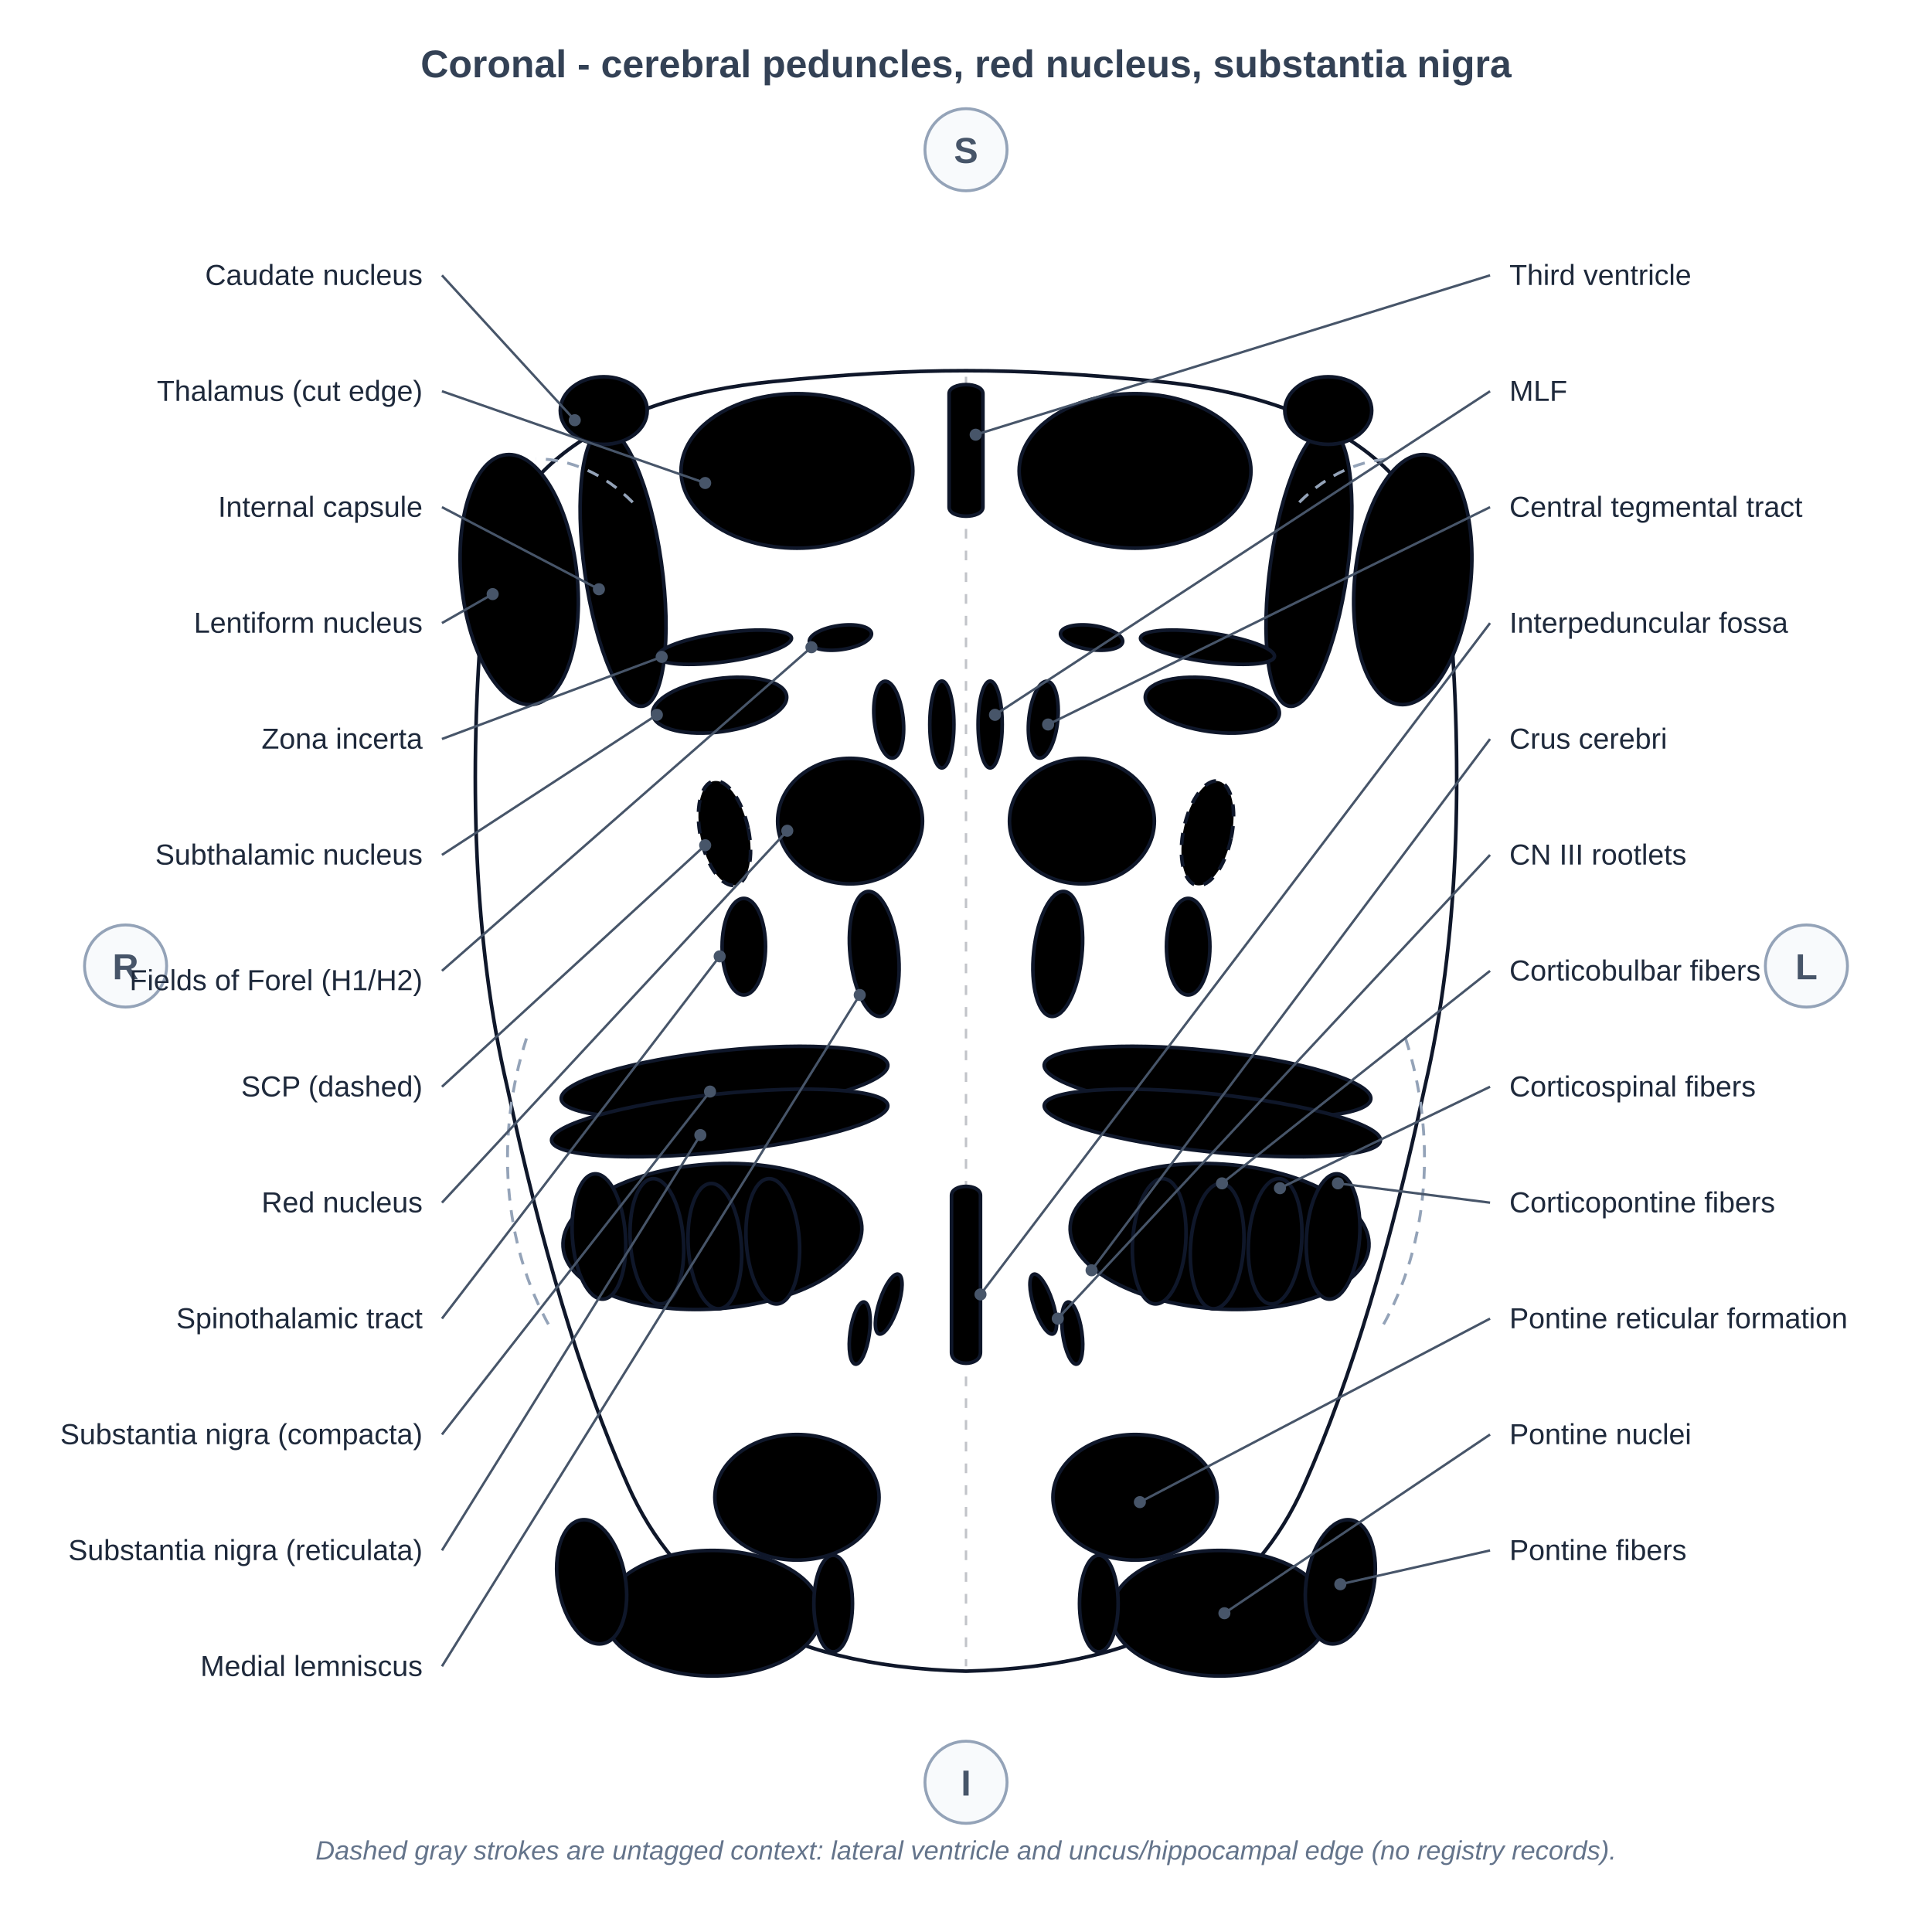
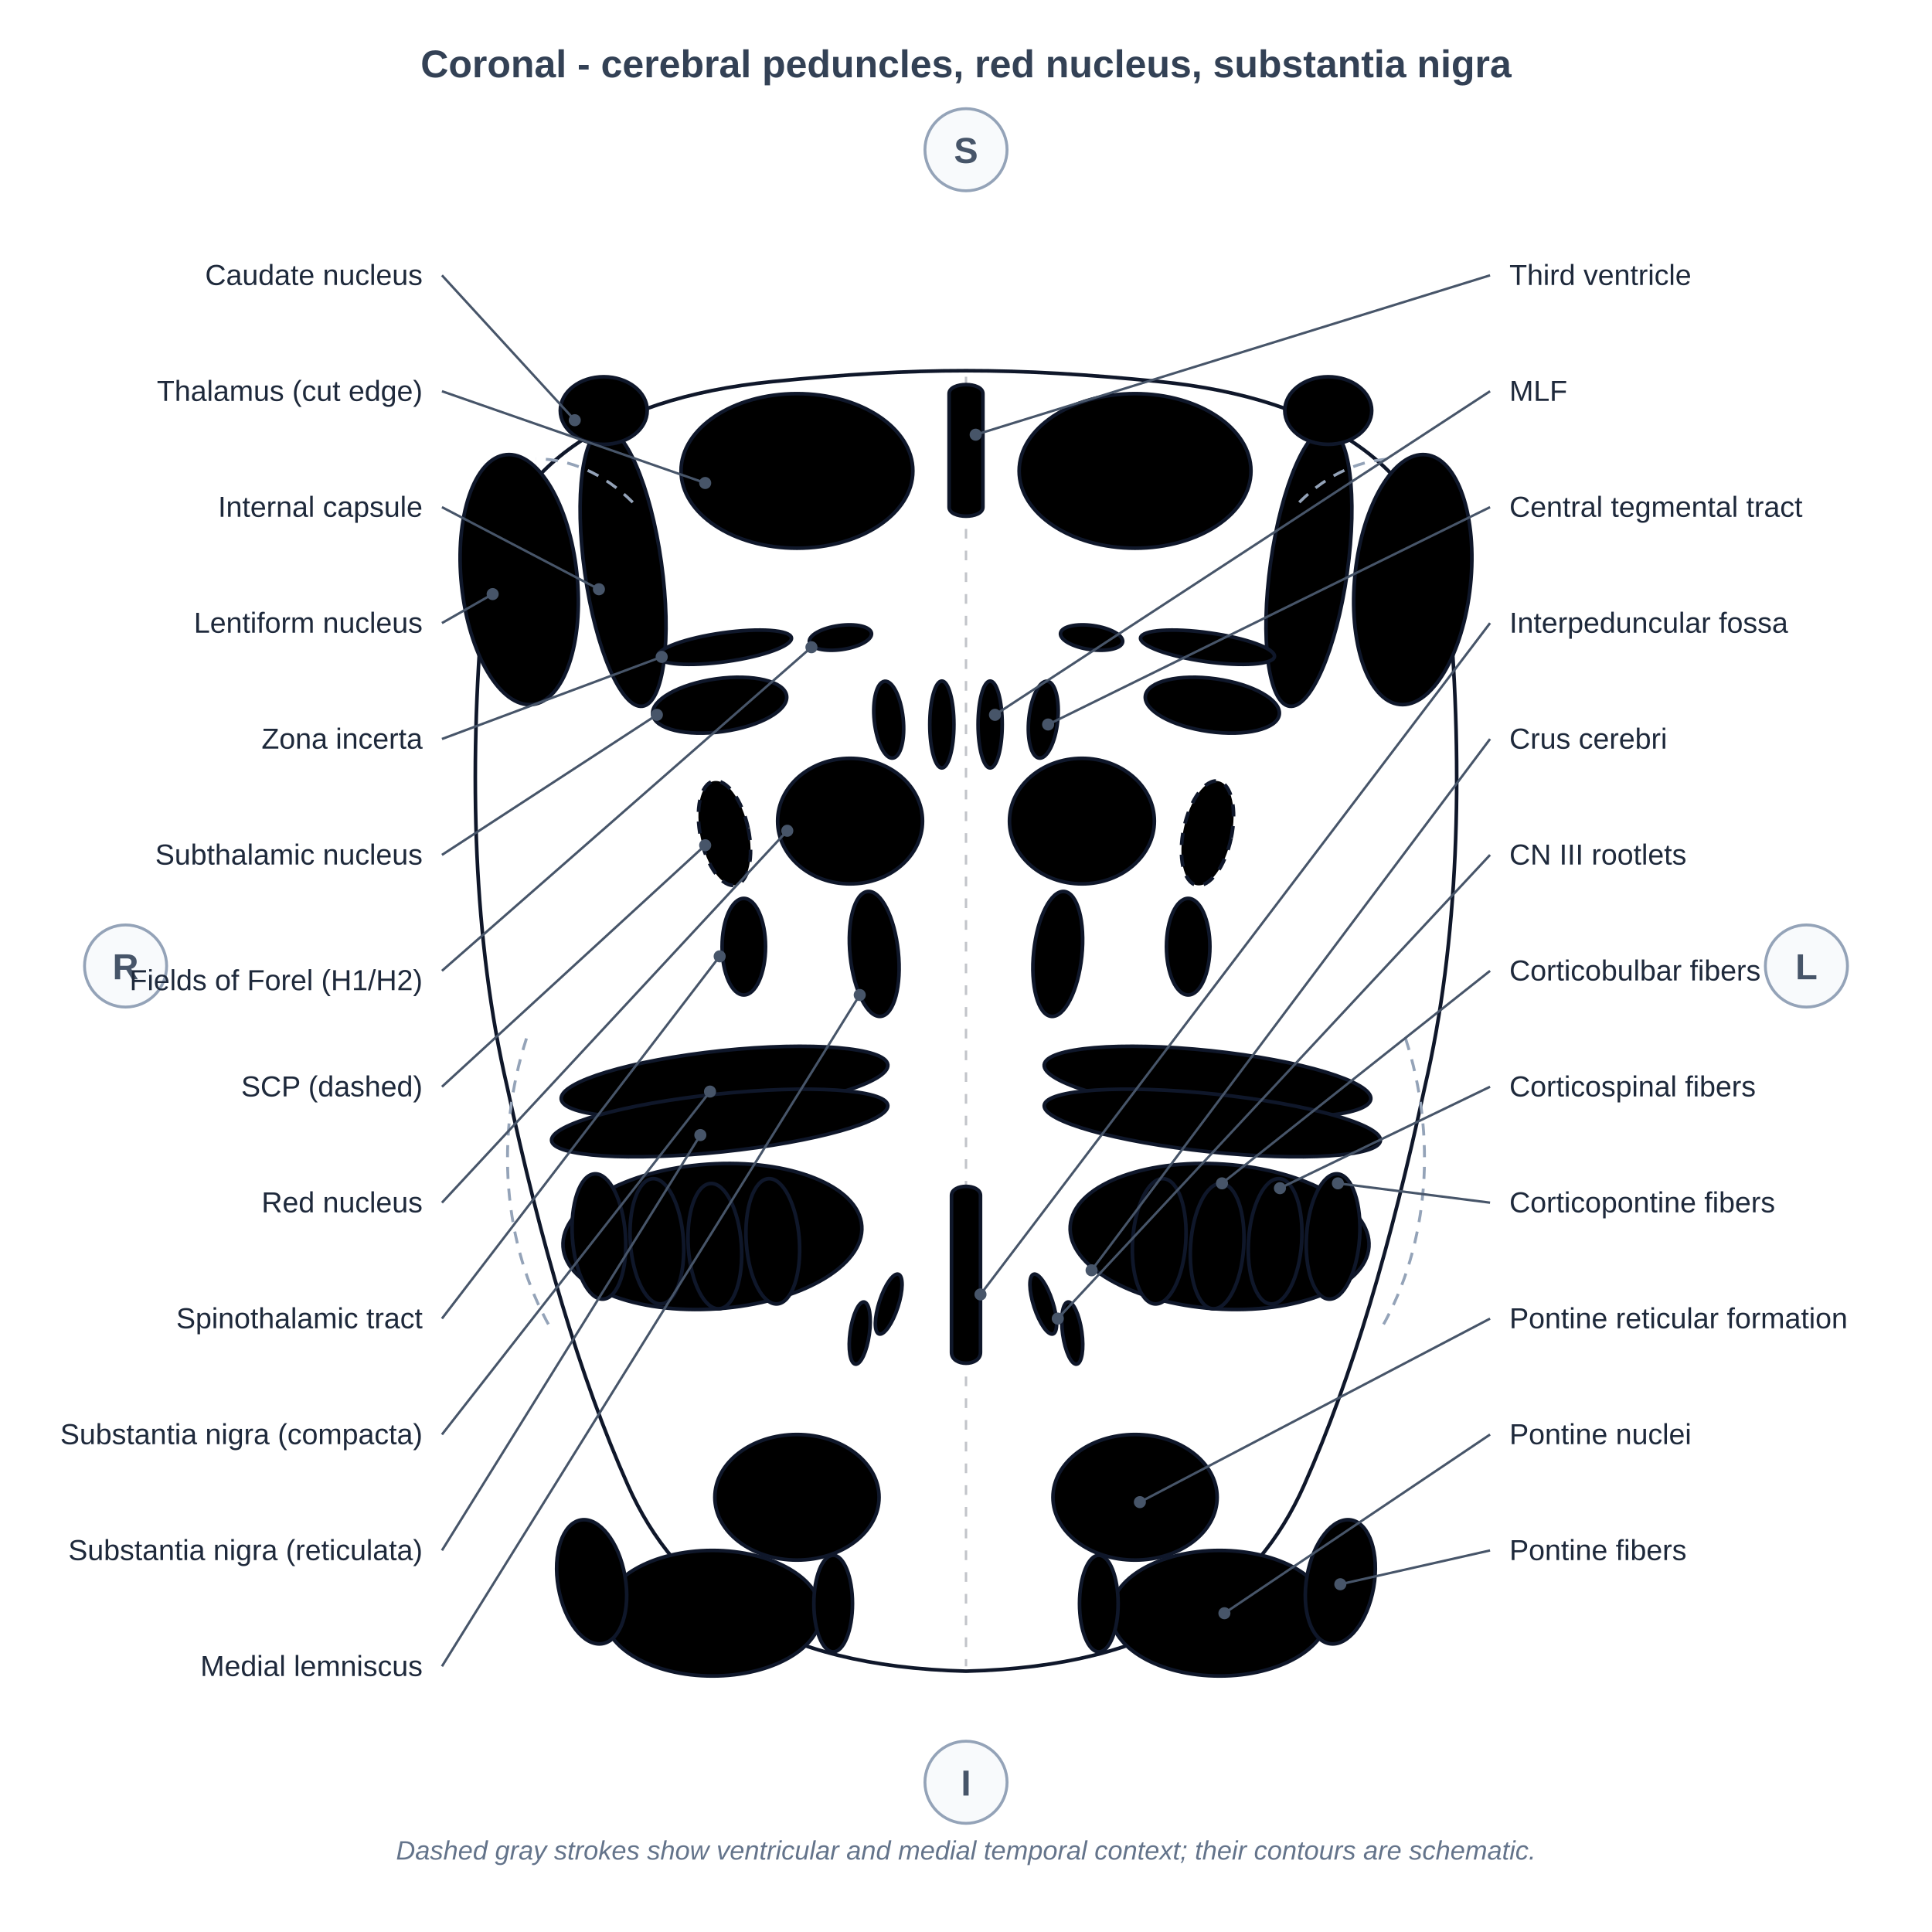
<svg xmlns="http://www.w3.org/2000/svg" viewBox="0 0 800 800" font-family="'Segoe UI', Arial, sans-serif">
  <g class="plate-frame">
    <text class="plate-caption" x="400" y="32" text-anchor="middle" font-size="16" font-weight="600" fill="#334155">Coronal - cerebral peduncles, red nucleus, substantia nigra</text>
    <circle cx="400" cy="62" r="17" fill="#f8fafc" stroke="#94a3b8" stroke-width="1.2" />
    <text x="400" y="67.5" text-anchor="middle" font-size="15" font-weight="700" fill="#475569">S</text>
    <circle cx="52" cy="400" r="17" fill="#f8fafc" stroke="#94a3b8" stroke-width="1.2" />
    <text x="52" y="405.5" text-anchor="middle" font-size="15" font-weight="700" fill="#475569">R</text>
    <circle cx="748" cy="400" r="17" fill="#f8fafc" stroke="#94a3b8" stroke-width="1.2" />
    <text x="748" y="405.5" text-anchor="middle" font-size="15" font-weight="700" fill="#475569">L</text>
    <circle cx="400" cy="738" r="17" fill="#f8fafc" stroke="#94a3b8" stroke-width="1.2" />
    <text x="400" y="743.5" text-anchor="middle" font-size="15" font-weight="700" fill="#475569">I</text>
  </g>
  <path data-role="outline" d="M 200 250 C 205 195 250 165 320 158 C 380 152 420 152 480 158 C 550 165 595 195 600 250 C 606 320 604 390 590 450 C 576 515 560 570 540 615 C 520 660 480 690 400 692 C 320 690 280 660 260 615 C 240 570 224 515 210 450 C 196 390 194 320 200 250 Z" fill="none" stroke="#0f172a" stroke-width="1.5" />
  <g class="plate-midline">
    <line x1="400" y1="156" x2="400" y2="690" stroke="#0f172a" stroke-opacity="0.25" stroke-width="1" stroke-dasharray="4 5" />
  </g>
  <g class="plate-regions">
    <ellipse data-structure="ctx-lenticular-nucleus" cx="215" cy="240" rx="24" ry="52" transform="rotate(-6 215 240)" stroke="#0f172a" stroke-width="1.5" stroke-linejoin="round" />
    <ellipse data-structure="ctx-lenticular-nucleus" cx="585" cy="240" rx="24" ry="52" transform="rotate(6 585 240)" stroke="#0f172a" stroke-width="1.5" stroke-linejoin="round" />
    <ellipse data-structure="ctx-internal-capsule" cx="258" cy="235" rx="16" ry="58" transform="rotate(-8 258 235)" stroke="#0f172a" stroke-width="1.5" stroke-linejoin="round" />
    <ellipse data-structure="ctx-internal-capsule" cx="542" cy="235" rx="16" ry="58" transform="rotate(8 542 235)" stroke="#0f172a" stroke-width="1.5" stroke-linejoin="round" />
    <ellipse data-structure="ctx-caudate-nucleus" cx="250" cy="170" rx="18" ry="14" stroke="#0f172a" stroke-width="1.5" stroke-linejoin="round" />
    <ellipse data-structure="ctx-caudate-nucleus" cx="550" cy="170" rx="18" ry="14" stroke="#0f172a" stroke-width="1.5" stroke-linejoin="round" />
    <ellipse data-structure="ctx-thalamus-envelope" cx="330" cy="195" rx="48" ry="32" stroke="#0f172a" stroke-width="1.5" stroke-linejoin="round" />
    <ellipse data-structure="ctx-thalamus-envelope" cx="470" cy="195" rx="48" ry="32" stroke="#0f172a" stroke-width="1.5" stroke-linejoin="round" />
    <path data-structure="vent-third-ventricle" d="M 393 163 C 393 158 407 158 407 163 L 407 210 C 407 215 393 215 393 210 Z" stroke="#0f172a" stroke-width="1.5" stroke-linejoin="round" />
    <ellipse data-structure="nuc-zona-incerta" cx="300" cy="268" rx="28" ry="6" transform="rotate(-8 300 268)" stroke="#0f172a" stroke-width="1.5" stroke-linejoin="round" />
    <ellipse data-structure="nuc-zona-incerta" cx="500" cy="268" rx="28" ry="6" transform="rotate(8 500 268)" stroke="#0f172a" stroke-width="1.5" stroke-linejoin="round" />
    <ellipse data-structure="nuc-subthalamic" cx="298" cy="292" rx="28" ry="11" transform="rotate(-8 298 292)" stroke="#0f172a" stroke-width="1.5" stroke-linejoin="round" />
    <ellipse data-structure="nuc-subthalamic" cx="502" cy="292" rx="28" ry="11" transform="rotate(8 502 292)" stroke="#0f172a" stroke-width="1.5" stroke-linejoin="round" />
    <ellipse data-structure="ctx-fields-of-forel" cx="348" cy="264" rx="13" ry="5" transform="rotate(-8 348 264)" stroke="#0f172a" stroke-width="1.5" stroke-linejoin="round" />
    <ellipse data-structure="ctx-fields-of-forel" cx="452" cy="264" rx="13" ry="5" transform="rotate(8 452 264)" stroke="#0f172a" stroke-width="1.5" stroke-linejoin="round" />
    <ellipse data-structure="tract-scp" cx="300" cy="345" rx="10" ry="22" transform="rotate(-12 300 345)" stroke="#0f172a" stroke-width="1.5" stroke-dasharray="5 4" stroke-linejoin="round" />
    <ellipse data-structure="tract-scp" cx="500" cy="345" rx="10" ry="22" transform="rotate(12 500 345)" stroke="#0f172a" stroke-width="1.5" stroke-dasharray="5 4" stroke-linejoin="round" />
    <ellipse data-structure="nuc-red-nucleus" cx="352" cy="340" rx="30" ry="26" stroke="#0f172a" stroke-width="1.5" stroke-linejoin="round" />
    <ellipse data-structure="nuc-red-nucleus" cx="448" cy="340" rx="30" ry="26" stroke="#0f172a" stroke-width="1.5" stroke-linejoin="round" />
    <ellipse data-structure="tract-mlf" cx="390" cy="300" rx="5" ry="18" stroke="#0f172a" stroke-width="1.5" stroke-linejoin="round" />
    <ellipse data-structure="tract-mlf" cx="410" cy="300" rx="5" ry="18" stroke="#0f172a" stroke-width="1.5" stroke-linejoin="round" />
    <ellipse data-structure="tract-central-tegmental" cx="368" cy="298" rx="6" ry="16" transform="rotate(-6 368 298)" stroke="#0f172a" stroke-width="1.5" stroke-linejoin="round" />
    <ellipse data-structure="tract-central-tegmental" cx="432" cy="298" rx="6" ry="16" transform="rotate(6 432 298)" stroke="#0f172a" stroke-width="1.5" stroke-linejoin="round" />
    <ellipse data-structure="tract-medial-lemniscus" cx="362" cy="395" rx="10" ry="26" transform="rotate(-6 362 395)" stroke="#0f172a" stroke-width="1.5" stroke-linejoin="round" />
    <ellipse data-structure="tract-medial-lemniscus" cx="438" cy="395" rx="10" ry="26" transform="rotate(6 438 395)" stroke="#0f172a" stroke-width="1.5" stroke-linejoin="round" />
    <ellipse data-structure="tract-spinothalamic" cx="308" cy="392" rx="9" ry="20" stroke="#0f172a" stroke-width="1.5" stroke-linejoin="round" />
    <ellipse data-structure="tract-spinothalamic" cx="492" cy="392" rx="9" ry="20" stroke="#0f172a" stroke-width="1.5" stroke-linejoin="round" />
    <ellipse data-structure="nuc-snc" cx="300" cy="448" rx="68" ry="13" transform="rotate(-6 300 448)" stroke="#0f172a" stroke-width="1.5" stroke-linejoin="round" />
    <ellipse data-structure="nuc-snc" cx="500" cy="448" rx="68" ry="13" transform="rotate(6 500 448)" stroke="#0f172a" stroke-width="1.5" stroke-linejoin="round" />
    <ellipse data-structure="nuc-snr" cx="298" cy="465" rx="70" ry="12" transform="rotate(-6 298 465)" stroke="#0f172a" stroke-width="1.5" stroke-linejoin="round" />
    <ellipse data-structure="nuc-snr" cx="502" cy="465" rx="70" ry="12" transform="rotate(6 502 465)" stroke="#0f172a" stroke-width="1.5" stroke-linejoin="round" />
    <ellipse data-structure="tract-crus-cerebri" cx="295" cy="512" rx="62" ry="30" transform="rotate(-4 295 512)" stroke="#0f172a" stroke-width="1.5" stroke-linejoin="round" />
    <ellipse data-structure="tract-crus-cerebri" cx="505" cy="512" rx="62" ry="30" transform="rotate(4 505 512)" stroke="#0f172a" stroke-width="1.5" stroke-linejoin="round" />
    <ellipse data-structure="tract-corticopontine" cx="248" cy="512" rx="11" ry="26" transform="rotate(-4 248 512)" stroke="#0f172a" stroke-width="1.5" stroke-linejoin="round" />
    <ellipse data-structure="tract-corticospinal-lateral" cx="272" cy="514" rx="11" ry="26" transform="rotate(-4 272 514)" stroke="#0f172a" stroke-width="1.5" stroke-linejoin="round" />
    <ellipse data-structure="tract-corticobulbar" cx="296" cy="516" rx="11" ry="26" transform="rotate(-4 296 516)" stroke="#0f172a" stroke-width="1.5" stroke-linejoin="round" />
    <ellipse data-structure="tract-corticopontine" cx="320" cy="514" rx="11" ry="26" transform="rotate(-4 320 514)" stroke="#0f172a" stroke-width="1.5" stroke-linejoin="round" />
    <ellipse data-structure="tract-corticopontine" cx="480" cy="514" rx="11" ry="26" transform="rotate(4 480 514)" stroke="#0f172a" stroke-width="1.5" stroke-linejoin="round" />
    <ellipse data-structure="tract-corticobulbar" cx="504" cy="516" rx="11" ry="26" transform="rotate(4 504 516)" stroke="#0f172a" stroke-width="1.5" stroke-linejoin="round" />
    <ellipse data-structure="tract-corticospinal-lateral" cx="528" cy="514" rx="11" ry="26" transform="rotate(4 528 514)" stroke="#0f172a" stroke-width="1.5" stroke-linejoin="round" />
    <ellipse data-structure="tract-corticopontine" cx="552" cy="512" rx="11" ry="26" transform="rotate(4 552 512)" stroke="#0f172a" stroke-width="1.5" stroke-linejoin="round" />
    <path data-structure="surf-interpeduncular-fossa" d="M 394 495 C 394 490 406 490 406 495 L 406 560 C 406 566 394 566 394 560 Z" stroke="#0f172a" stroke-width="1.5" stroke-linejoin="round" />
    <ellipse data-structure="surf-cn3-exit" cx="368" cy="540" rx="4" ry="13" transform="rotate(18 368 540)" stroke="#0f172a" stroke-width="1.5" stroke-linejoin="round" />
    <ellipse data-structure="surf-cn3-exit" cx="356" cy="552" rx="4" ry="13" transform="rotate(8 356 552)" stroke="#0f172a" stroke-width="1.5" stroke-linejoin="round" />
    <ellipse data-structure="surf-cn3-exit" cx="432" cy="540" rx="4" ry="13" transform="rotate(-18 432 540)" stroke="#0f172a" stroke-width="1.5" stroke-linejoin="round" />
    <ellipse data-structure="surf-cn3-exit" cx="444" cy="552" rx="4" ry="13" transform="rotate(-8 444 552)" stroke="#0f172a" stroke-width="1.5" stroke-linejoin="round" />
    <ellipse data-structure="nuc-pontine-reticular" cx="330" cy="620" rx="34" ry="26" stroke="#0f172a" stroke-width="1.5" stroke-linejoin="round" />
    <ellipse data-structure="nuc-pontine-reticular" cx="470" cy="620" rx="34" ry="26" stroke="#0f172a" stroke-width="1.5" stroke-linejoin="round" />
    <ellipse data-structure="ctx-pontine-nuclei" cx="295" cy="668" rx="45" ry="26" stroke="#0f172a" stroke-width="1.5" stroke-linejoin="round" />
    <ellipse data-structure="ctx-pontine-nuclei" cx="505" cy="668" rx="45" ry="26" stroke="#0f172a" stroke-width="1.5" stroke-linejoin="round" />
    <ellipse data-structure="ctx-pontine-fibers" cx="245" cy="655" rx="14" ry="26" transform="rotate(-10 245 655)" stroke="#0f172a" stroke-width="1.5" stroke-linejoin="round" />
    <ellipse data-structure="ctx-pontine-fibers" cx="345" cy="664" rx="8" ry="20" stroke="#0f172a" stroke-width="1.5" stroke-linejoin="round" />
    <ellipse data-structure="ctx-pontine-fibers" cx="555" cy="655" rx="14" ry="26" transform="rotate(10 555 655)" stroke="#0f172a" stroke-width="1.5" stroke-linejoin="round" />
    <ellipse data-structure="ctx-pontine-fibers" cx="455" cy="664" rx="8" ry="20" stroke="#0f172a" stroke-width="1.5" stroke-linejoin="round" />
  </g>
  <path d="M 218 430 C 205 470 208 515 228 550" fill="none" stroke="#94a3b8" stroke-width="1.2" stroke-dasharray="5 4" />
  <path d="M 582 430 C 595 470 592 515 572 550" fill="none" stroke="#94a3b8" stroke-width="1.2" stroke-dasharray="5 4" />
  <path d="M 262 208 C 250 196 236 190 222 190" fill="none" stroke="#94a3b8" stroke-width="1.2" stroke-dasharray="5 4" />
  <path d="M 538 208 C 550 196 564 190 578 190" fill="none" stroke="#94a3b8" stroke-width="1.2" stroke-dasharray="5 4" />
-   <text x="400" y="770" text-anchor="middle" font-size="11" font-style="italic" fill="#64748b">Dashed gray strokes are untagged context: lateral ventricle and uncus/hippocampal edge (no registry records).</text>
+   <text x="400" y="770" text-anchor="middle" font-size="11" font-style="italic" fill="#64748b">Dashed gray strokes show ventricular and medial temporal context; their contours are schematic.</text>
  <g class="plate-labels" font-family="'Segoe UI', Arial, sans-serif">
    <g class="plate-label" data-for="ctx-caudate-nucleus">
      <line x1="183" y1="114" x2="238" y2="174" stroke="#475569" stroke-width="1" />
      <circle cx="238" cy="174" r="2.5" fill="#475569" />
      <text x="175" y="118" text-anchor="end" font-size="12" fill="#1e293b">
        <tspan x="175" dy="0">Caudate nucleus</tspan>
      </text>
    </g>
    <g class="plate-label" data-for="ctx-thalamus-envelope">
      <line x1="183" y1="162" x2="292" y2="200" stroke="#475569" stroke-width="1" />
      <circle cx="292" cy="200" r="2.5" fill="#475569" />
      <text x="175" y="166" text-anchor="end" font-size="12" fill="#1e293b">
        <tspan x="175" dy="0">Thalamus (cut edge)</tspan>
      </text>
    </g>
    <g class="plate-label" data-for="ctx-internal-capsule">
      <line x1="183" y1="210" x2="248" y2="244" stroke="#475569" stroke-width="1" />
      <circle cx="248" cy="244" r="2.5" fill="#475569" />
      <text x="175" y="214" text-anchor="end" font-size="12" fill="#1e293b">
        <tspan x="175" dy="0">Internal capsule</tspan>
      </text>
    </g>
    <g class="plate-label" data-for="ctx-lenticular-nucleus">
      <line x1="183" y1="258" x2="204" y2="246" stroke="#475569" stroke-width="1" />
      <circle cx="204" cy="246" r="2.5" fill="#475569" />
      <text x="175" y="262" text-anchor="end" font-size="12" fill="#1e293b">
        <tspan x="175" dy="0">Lentiform nucleus</tspan>
      </text>
    </g>
    <g class="plate-label" data-for="nuc-zona-incerta">
      <line x1="183" y1="306" x2="274" y2="272" stroke="#475569" stroke-width="1" />
      <circle cx="274" cy="272" r="2.5" fill="#475569" />
      <text x="175" y="310" text-anchor="end" font-size="12" fill="#1e293b">
        <tspan x="175" dy="0">Zona incerta</tspan>
      </text>
    </g>
    <g class="plate-label" data-for="ctx-fields-of-forel">
      <line x1="183" y1="402" x2="336" y2="268" stroke="#475569" stroke-width="1" />
      <circle cx="336" cy="268" r="2.5" fill="#475569" />
      <text x="175" y="410" text-anchor="end" font-size="12" fill="#1e293b">
        <tspan x="175" dy="0">Fields of Forel (H1/H2)</tspan>
      </text>
    </g>
    <g class="plate-label" data-for="nuc-subthalamic">
      <line x1="183" y1="354" x2="272" y2="296" stroke="#475569" stroke-width="1" />
      <circle cx="272" cy="296" r="2.5" fill="#475569" />
      <text x="175" y="358" text-anchor="end" font-size="12" fill="#1e293b">
        <tspan x="175" dy="0">Subthalamic nucleus</tspan>
      </text>
    </g>
    <g class="plate-label" data-for="tract-scp">
      <line x1="183" y1="450" x2="292" y2="350" stroke="#475569" stroke-width="1" />
      <circle cx="292" cy="350" r="2.5" fill="#475569" />
      <text x="175" y="454" text-anchor="end" font-size="12" fill="#1e293b">
        <tspan x="175" dy="0">SCP (dashed)</tspan>
      </text>
    </g>
    <g class="plate-label" data-for="nuc-red-nucleus">
      <line x1="183" y1="498" x2="326" y2="344" stroke="#475569" stroke-width="1" />
      <circle cx="326" cy="344" r="2.5" fill="#475569" />
      <text x="175" y="502" text-anchor="end" font-size="12" fill="#1e293b">
        <tspan x="175" dy="0">Red nucleus</tspan>
      </text>
    </g>
    <g class="plate-label" data-for="tract-spinothalamic">
      <line x1="183" y1="546" x2="298" y2="396" stroke="#475569" stroke-width="1" />
      <circle cx="298" cy="396" r="2.5" fill="#475569" />
      <text x="175" y="550" text-anchor="end" font-size="12" fill="#1e293b">
        <tspan x="175" dy="0">Spinothalamic tract</tspan>
      </text>
    </g>
    <g class="plate-label" data-for="nuc-snc">
      <line x1="183" y1="594" x2="294" y2="452" stroke="#475569" stroke-width="1" />
      <circle cx="294" cy="452" r="2.5" fill="#475569" />
      <text x="175" y="598" text-anchor="end" font-size="12" fill="#1e293b">
        <tspan x="175" dy="0">Substantia nigra (compacta)</tspan>
      </text>
    </g>
    <g class="plate-label" data-for="nuc-snr">
      <line x1="183" y1="642" x2="290" y2="470" stroke="#475569" stroke-width="1" />
      <circle cx="290" cy="470" r="2.5" fill="#475569" />
      <text x="175" y="646" text-anchor="end" font-size="12" fill="#1e293b">
        <tspan x="175" dy="0">Substantia nigra (reticulata)</tspan>
      </text>
    </g>
    <g class="plate-label" data-for="tract-medial-lemniscus">
      <line x1="183" y1="690" x2="356" y2="412" stroke="#475569" stroke-width="1" />
      <circle cx="356" cy="412" r="2.5" fill="#475569" />
      <text x="175" y="694" text-anchor="end" font-size="12" fill="#1e293b">
        <tspan x="175" dy="0">Medial lemniscus</tspan>
      </text>
    </g>
    <g class="plate-label" data-for="vent-third-ventricle">
      <line x1="617" y1="114" x2="404" y2="180" stroke="#475569" stroke-width="1" />
      <circle cx="404" cy="180" r="2.5" fill="#475569" />
      <text x="625" y="118" text-anchor="start" font-size="12" fill="#1e293b">
        <tspan x="625" dy="0">Third ventricle</tspan>
      </text>
    </g>
    <g class="plate-label" data-for="tract-mlf">
      <line x1="617" y1="162" x2="412" y2="296" stroke="#475569" stroke-width="1" />
      <circle cx="412" cy="296" r="2.5" fill="#475569" />
      <text x="625" y="166" text-anchor="start" font-size="12" fill="#1e293b">
        <tspan x="625" dy="0">MLF</tspan>
      </text>
    </g>
    <g class="plate-label" data-for="tract-central-tegmental">
      <line x1="617" y1="210" x2="434" y2="300" stroke="#475569" stroke-width="1" />
      <circle cx="434" cy="300" r="2.5" fill="#475569" />
      <text x="625" y="214" text-anchor="start" font-size="12" fill="#1e293b">
        <tspan x="625" dy="0">Central tegmental tract</tspan>
      </text>
    </g>
    <g class="plate-label" data-for="tract-corticobulbar">
      <line x1="617" y1="402" x2="506" y2="490" stroke="#475569" stroke-width="1" />
      <circle cx="506" cy="490" r="2.5" fill="#475569" />
      <text x="625" y="406" text-anchor="start" font-size="12" fill="#1e293b">
        <tspan x="625" dy="0">Corticobulbar fibers</tspan>
      </text>
    </g>
    <g class="plate-label" data-for="tract-corticospinal-lateral">
      <line x1="617" y1="450" x2="530" y2="492" stroke="#475569" stroke-width="1" />
      <circle cx="530" cy="492" r="2.5" fill="#475569" />
      <text x="625" y="454" text-anchor="start" font-size="12" fill="#1e293b">
        <tspan x="625" dy="0">Corticospinal fibers</tspan>
      </text>
    </g>
    <g class="plate-label" data-for="tract-corticopontine">
      <line x1="617" y1="498" x2="554" y2="490" stroke="#475569" stroke-width="1" />
      <circle cx="554" cy="490" r="2.5" fill="#475569" />
      <text x="625" y="502" text-anchor="start" font-size="12" fill="#1e293b">
        <tspan x="625" dy="0">Corticopontine fibers</tspan>
      </text>
    </g>
    <g class="plate-label" data-for="surf-interpeduncular-fossa">
      <line x1="617" y1="258" x2="406" y2="536" stroke="#475569" stroke-width="1" />
      <circle cx="406" cy="536" r="2.5" fill="#475569" />
      <text x="625" y="262" text-anchor="start" font-size="12" fill="#1e293b">
        <tspan x="625" dy="0">Interpeduncular fossa</tspan>
      </text>
    </g>
    <g class="plate-label" data-for="surf-cn3-exit">
      <line x1="617" y1="354" x2="438" y2="546" stroke="#475569" stroke-width="1" />
      <circle cx="438" cy="546" r="2.5" fill="#475569" />
      <text x="625" y="358" text-anchor="start" font-size="12" fill="#1e293b">
        <tspan x="625" dy="0">CN III rootlets</tspan>
      </text>
    </g>
    <g class="plate-label" data-for="tract-crus-cerebri">
      <line x1="617" y1="306" x2="452" y2="526" stroke="#475569" stroke-width="1" />
      <circle cx="452" cy="526" r="2.5" fill="#475569" />
      <text x="625" y="310" text-anchor="start" font-size="12" fill="#1e293b">
        <tspan x="625" dy="0">Crus cerebri</tspan>
      </text>
    </g>
    <g class="plate-label" data-for="nuc-pontine-reticular">
      <line x1="617" y1="546" x2="472" y2="622" stroke="#475569" stroke-width="1" />
      <circle cx="472" cy="622" r="2.5" fill="#475569" />
      <text x="625" y="550" text-anchor="start" font-size="12" fill="#1e293b">
        <tspan x="625" dy="0">Pontine reticular formation</tspan>
      </text>
    </g>
    <g class="plate-label" data-for="ctx-pontine-nuclei">
      <line x1="617" y1="594" x2="507" y2="668" stroke="#475569" stroke-width="1" />
      <circle cx="507" cy="668" r="2.5" fill="#475569" />
      <text x="625" y="598" text-anchor="start" font-size="12" fill="#1e293b">
        <tspan x="625" dy="0">Pontine nuclei</tspan>
      </text>
    </g>
    <g class="plate-label" data-for="ctx-pontine-fibers">
      <line x1="617" y1="642" x2="555" y2="656" stroke="#475569" stroke-width="1" />
      <circle cx="555" cy="656" r="2.5" fill="#475569" />
      <text x="625" y="646" text-anchor="start" font-size="12" fill="#1e293b">
        <tspan x="625" dy="0">Pontine fibers</tspan>
      </text>
    </g>
  </g>
</svg>
